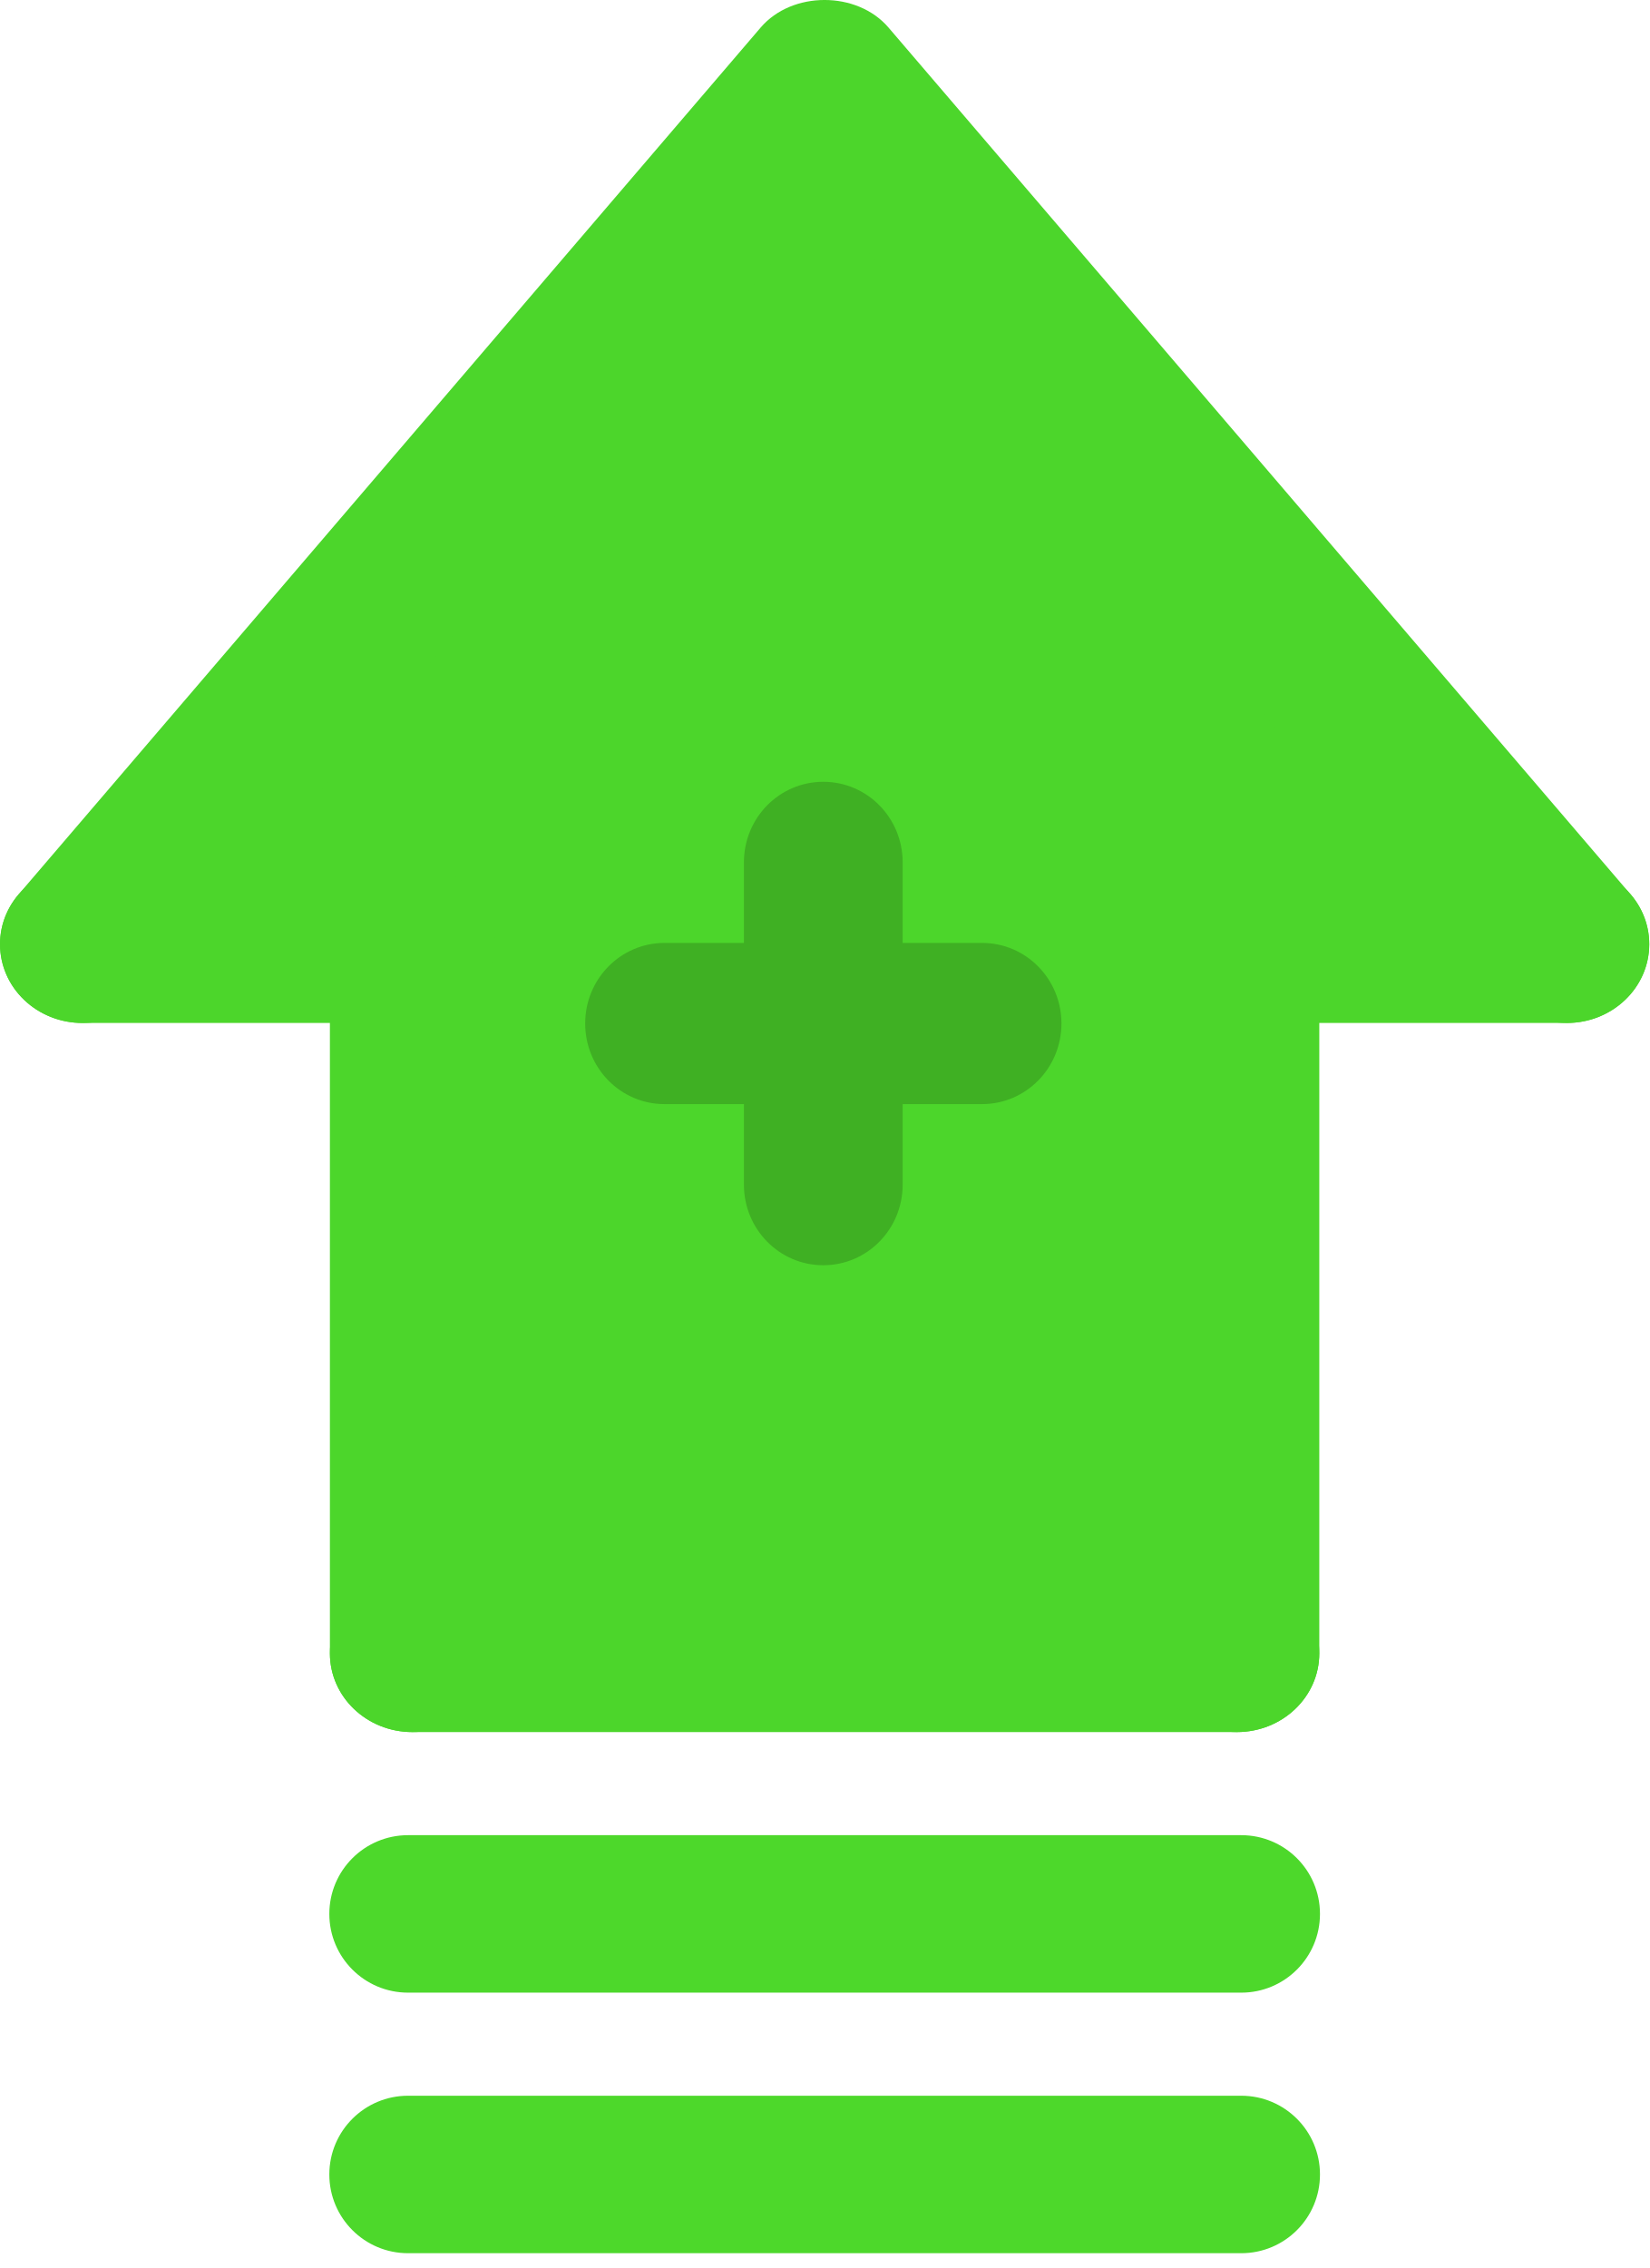
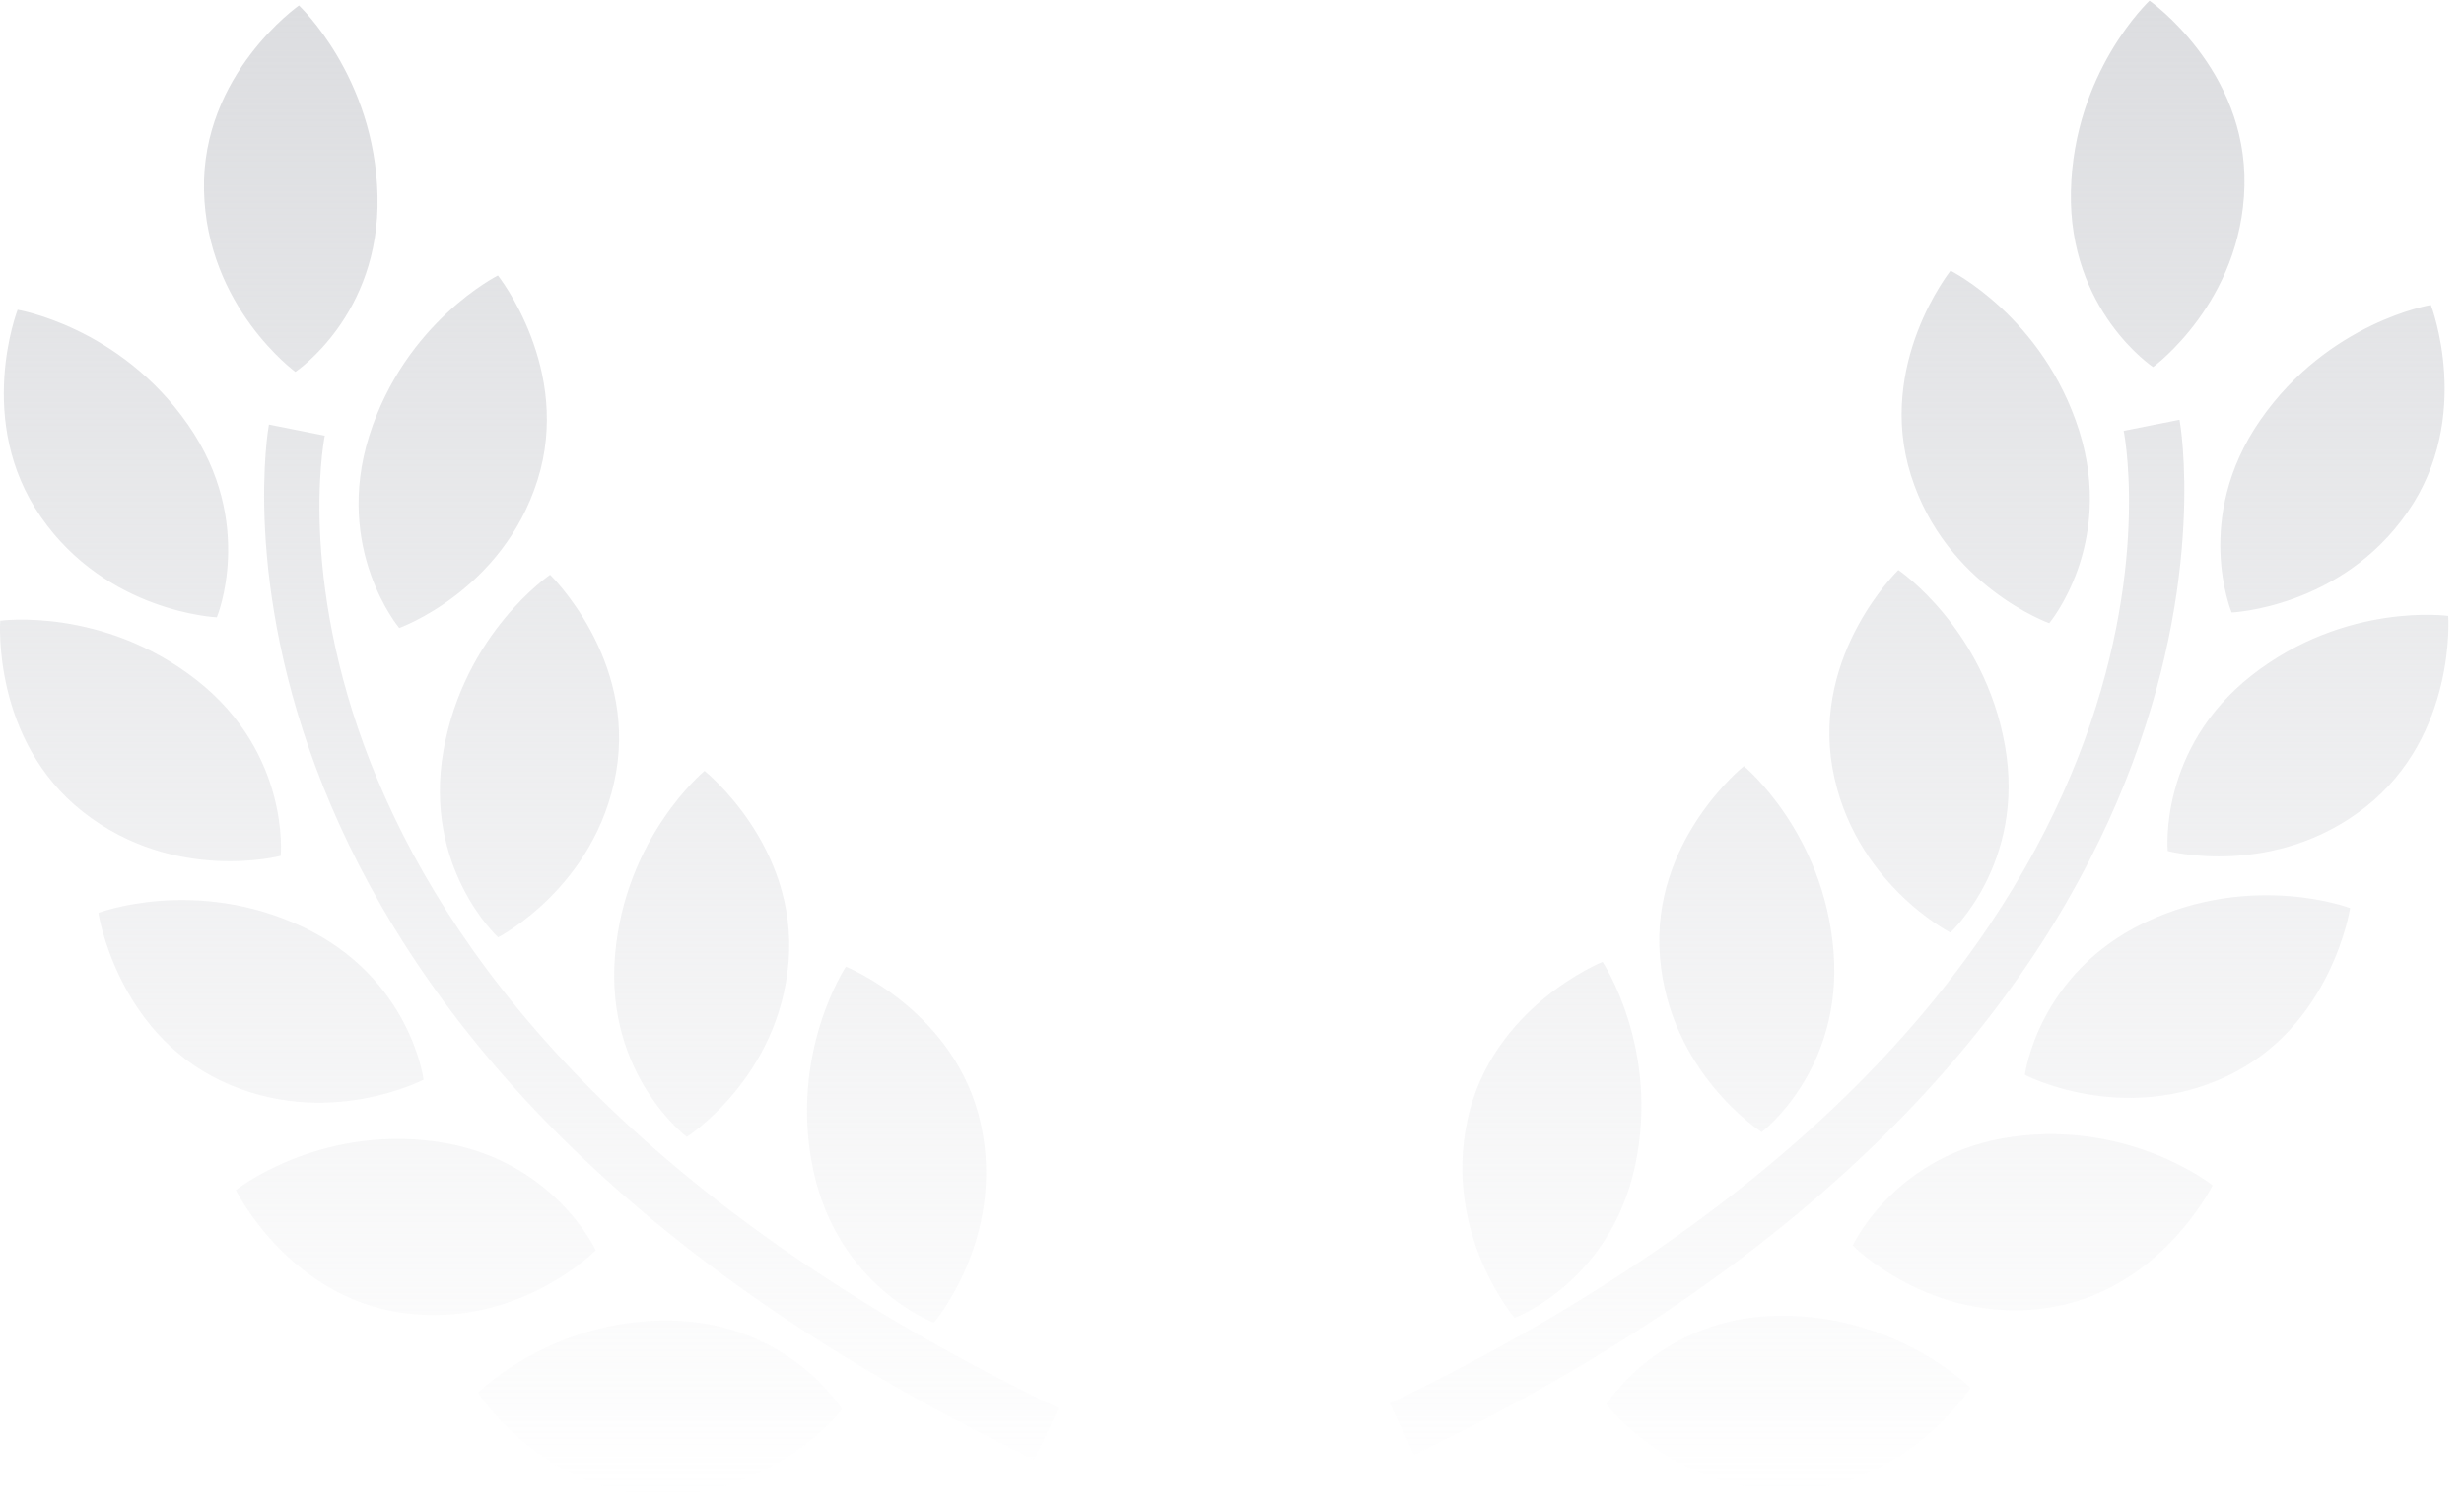
- <svg xmlns="http://www.w3.org/2000/svg" width="32" height="44" viewBox="0 0 32 44" fill="none">
-   <path d="M23.674 18.322V31.942H8.273V18.322H2.112L15.974 1.661L29.835 18.322H23.674Z" fill="#4CD62B" />
-   <path d="M30.402 19.846C29.938 19.846 29.479 19.655 29.162 19.285L15.999 3.913L2.839 19.285C2.277 19.941 1.272 20.034 0.588 19.502C-0.097 18.966 -0.198 18.004 0.361 17.352L14.76 0.533C15.369 -0.178 16.628 -0.178 17.238 0.533L31.638 17.352C32.198 18.004 32.096 18.967 31.411 19.502C31.115 19.733 30.759 19.846 30.402 19.846Z" fill="#4CD62B" />
-   <path d="M8.001 33.603C7.116 33.603 6.401 32.92 6.401 32.075V18.318C6.401 17.472 7.116 16.789 8.001 16.789C8.885 16.789 9.6 17.472 9.6 18.318V32.075C9.6 32.92 8.885 33.603 8.001 33.603Z" fill="#4CD62B" />
-   <path d="M23.998 33.603H8.001C7.116 33.603 6.401 32.92 6.401 32.074C6.401 31.229 7.116 30.546 8.001 30.546H23.998C24.882 30.546 25.598 31.229 25.598 32.074C25.598 32.92 24.882 33.603 23.998 33.603Z" fill="#4CD62B" />
-   <path d="M23.998 33.603C23.113 33.603 22.398 32.92 22.398 32.075V18.318C22.398 17.472 23.113 16.789 23.998 16.789C24.883 16.789 25.598 17.472 25.598 18.318V32.075C25.598 32.92 24.883 33.603 23.998 33.603Z" fill="#4CD62B" />
-   <path d="M8.001 19.846H1.601C0.716 19.846 0.001 19.163 0.001 18.318C0.001 17.472 0.716 16.789 1.601 16.789H8.001C8.886 16.789 9.601 17.472 9.601 18.318C9.601 19.163 8.886 19.846 8.001 19.846Z" fill="#4CD62B" />
-   <path d="M30.4 19.846H23.998C23.113 19.846 22.398 19.163 22.398 18.318C22.398 17.472 23.113 16.789 23.998 16.789H30.4C31.285 16.789 32 17.472 32 18.318C32 19.163 31.285 19.846 30.4 19.846Z" fill="#4CD62B" />
-   <path d="M19.054 21.42H12.894C12.042 21.42 11.354 20.721 11.354 19.856C11.354 18.992 12.042 18.293 12.894 18.293H19.054C19.906 18.293 20.595 18.992 20.595 19.856C20.595 20.721 19.906 21.42 19.054 21.42Z" fill="#3FB023" />
-   <path d="M15.974 24.546C15.122 24.546 14.434 23.847 14.434 22.982V16.731C14.434 15.866 15.122 15.167 15.974 15.167C16.826 15.167 17.514 15.866 17.514 16.731V22.982C17.514 23.847 16.826 24.546 15.974 24.546Z" fill="#3FB023" />
-   <rect x="6.39" y="35.603" width="19.221" height="3.055" rx="1.527" fill="#4DD82B" />
-   <rect x="6.39" y="40.658" width="19.221" height="3.055" rx="1.527" fill="#4DD82B" />
+ <svg xmlns="http://www.w3.org/2000/svg" width="154" height="94" viewBox="0 0 154 94" fill="none">
+   <path fill-rule="evenodd" clip-rule="evenodd" d="M129.433 11.951C129.266 19.419 134.568 22.942 134.568 22.942C134.568 22.942 140.118 18.884 140.279 11.608C140.444 4.318 134.345 0.041 134.345 0.041C134.345 0.041 129.596 4.482 129.433 11.951ZM119.435 29.709C121.627 36.648 128.078 38.95 128.078 38.95C128.078 38.95 132.193 34.049 129.949 26.927C127.696 19.806 121.91 16.916 121.91 16.916C121.91 16.916 117.247 22.771 119.435 29.709ZM141.275 26.248C137.012 32.381 139.478 38.282 139.478 38.282C139.478 38.282 146.327 37.992 150.472 32.008C154.63 26.026 151.929 19.061 151.929 19.061C151.929 19.061 145.534 20.111 141.275 26.248ZM125.311 46.603C126.611 53.959 121.897 58.286 121.897 58.286C121.897 58.286 115.796 55.155 114.526 47.991C113.272 40.821 118.648 35.625 118.648 35.625C118.648 35.625 124.009 39.251 125.311 46.603ZM114.595 59.45C113.987 51.995 108.994 47.881 108.994 47.881C108.994 47.881 103.153 52.548 103.745 59.807C104.337 67.065 110.104 70.758 110.104 70.758C110.104 70.758 115.199 66.9 114.595 59.45ZM94.662 82.367C94.662 82.367 90.195 77.159 91.709 70.029C93.227 62.9 100.16 60.117 100.16 60.117C100.16 60.117 103.752 65.509 102.202 72.826C100.647 80.143 94.662 82.367 94.662 82.367ZM135.485 53.188C135.485 53.188 134.871 46.814 140.731 42.211C146.605 37.608 153.015 38.495 153.015 38.495C153.015 38.495 153.555 45.964 147.831 50.452C142.105 54.943 135.485 53.188 135.485 53.188ZM134.099 57.636C127.363 60.824 126.554 67.18 126.554 67.18C126.554 67.18 132.623 70.361 139.188 67.264C145.753 64.168 146.882 56.755 146.882 56.755C146.882 56.755 140.837 54.457 134.099 57.636ZM115.795 77.845C115.795 77.845 118.477 72.024 125.85 71.039C133.232 70.052 138.289 74.082 138.289 74.082C138.289 74.082 134.982 80.805 127.798 81.768C120.608 82.733 115.795 77.845 115.795 77.845ZM123.159 86.753C123.159 86.753 118.604 82.145 111.17 82.233C103.74 82.326 100.398 87.782 100.398 87.782C100.398 87.782 104.591 93.215 111.836 93.132C119.087 93.028 123.159 86.753 123.159 86.753ZM132.731 26.928L136.221 26.234C136.292 26.616 143.05 64.632 88.383 90.923L86.866 87.713C138.902 62.676 133.011 28.371 132.731 26.928ZM11.754 26.549C16.017 32.681 13.551 38.583 13.551 38.583C13.551 38.583 6.702 38.293 2.557 32.308C-1.601 26.327 1.1 19.362 1.1 19.362C1.1 19.362 7.495 20.411 11.754 26.549ZM24.952 39.25C24.952 39.25 31.403 36.948 33.595 30.009C35.783 23.072 31.12 17.216 31.12 17.216C31.12 17.216 25.333 20.107 23.08 27.227C20.837 34.35 24.952 39.25 24.952 39.25ZM31.132 58.586C31.132 58.586 26.418 54.259 27.718 46.903C29.02 39.551 34.381 35.925 34.381 35.925C34.381 35.925 39.757 41.121 38.503 48.291C37.233 55.456 31.132 58.586 31.132 58.586ZM44.035 48.181C44.035 48.181 39.042 52.295 38.435 59.751C37.831 67.201 42.925 71.058 42.925 71.058C42.925 71.058 48.693 67.365 49.285 60.107C49.876 52.849 44.035 48.181 44.035 48.181ZM61.32 70.329C62.834 77.46 58.367 82.668 58.367 82.668C58.367 82.668 52.382 80.443 50.827 73.127C49.277 65.809 52.869 60.418 52.869 60.418C52.869 60.418 59.802 63.2 61.32 70.329ZM18.461 23.242C18.461 23.242 23.764 19.72 23.596 12.252C23.433 4.782 18.684 0.341 18.684 0.341C18.684 0.341 12.585 4.618 12.75 11.908C12.912 19.185 18.461 23.242 18.461 23.242ZM12.298 42.512C18.158 47.114 17.544 53.489 17.544 53.489C17.544 53.489 10.924 55.244 5.198 50.752C-0.526 46.264 0.014 38.795 0.014 38.795C0.014 38.795 6.424 37.908 12.298 42.512ZM26.475 67.48C26.475 67.48 25.666 61.124 18.93 57.936C12.193 54.757 6.147 57.056 6.147 57.056C6.147 57.056 7.276 64.468 13.841 67.565C20.406 70.662 26.475 67.48 26.475 67.48ZM27.18 71.339C34.552 72.324 37.235 78.145 37.235 78.145C37.235 78.145 32.421 83.033 25.232 82.068C18.048 81.106 14.74 74.383 14.74 74.383C14.74 74.383 19.797 70.352 27.18 71.339ZM41.859 82.533C34.425 82.445 29.87 87.053 29.87 87.053C29.87 87.053 33.942 93.328 41.193 93.432C48.438 93.515 52.631 88.082 52.631 88.082C52.631 88.082 49.289 82.626 41.859 82.533ZM16.808 26.534L20.298 27.229C20.018 28.671 14.127 62.976 66.163 88.013L64.647 91.224C9.979 64.932 16.737 26.916 16.808 26.534Z" fill="url(#paint0_linear)" />
+   <defs>
+     <linearGradient id="paint0_linear" x1="76.514" y1="0.041" x2="76.514" y2="93.433" gradientUnits="userSpaceOnUse">
+       <stop stop-color="#DCDDE0" />
+       <stop offset="1" stop-color="#DCDDE0" stop-opacity="0" />
+     </linearGradient>
+   </defs>
</svg>
